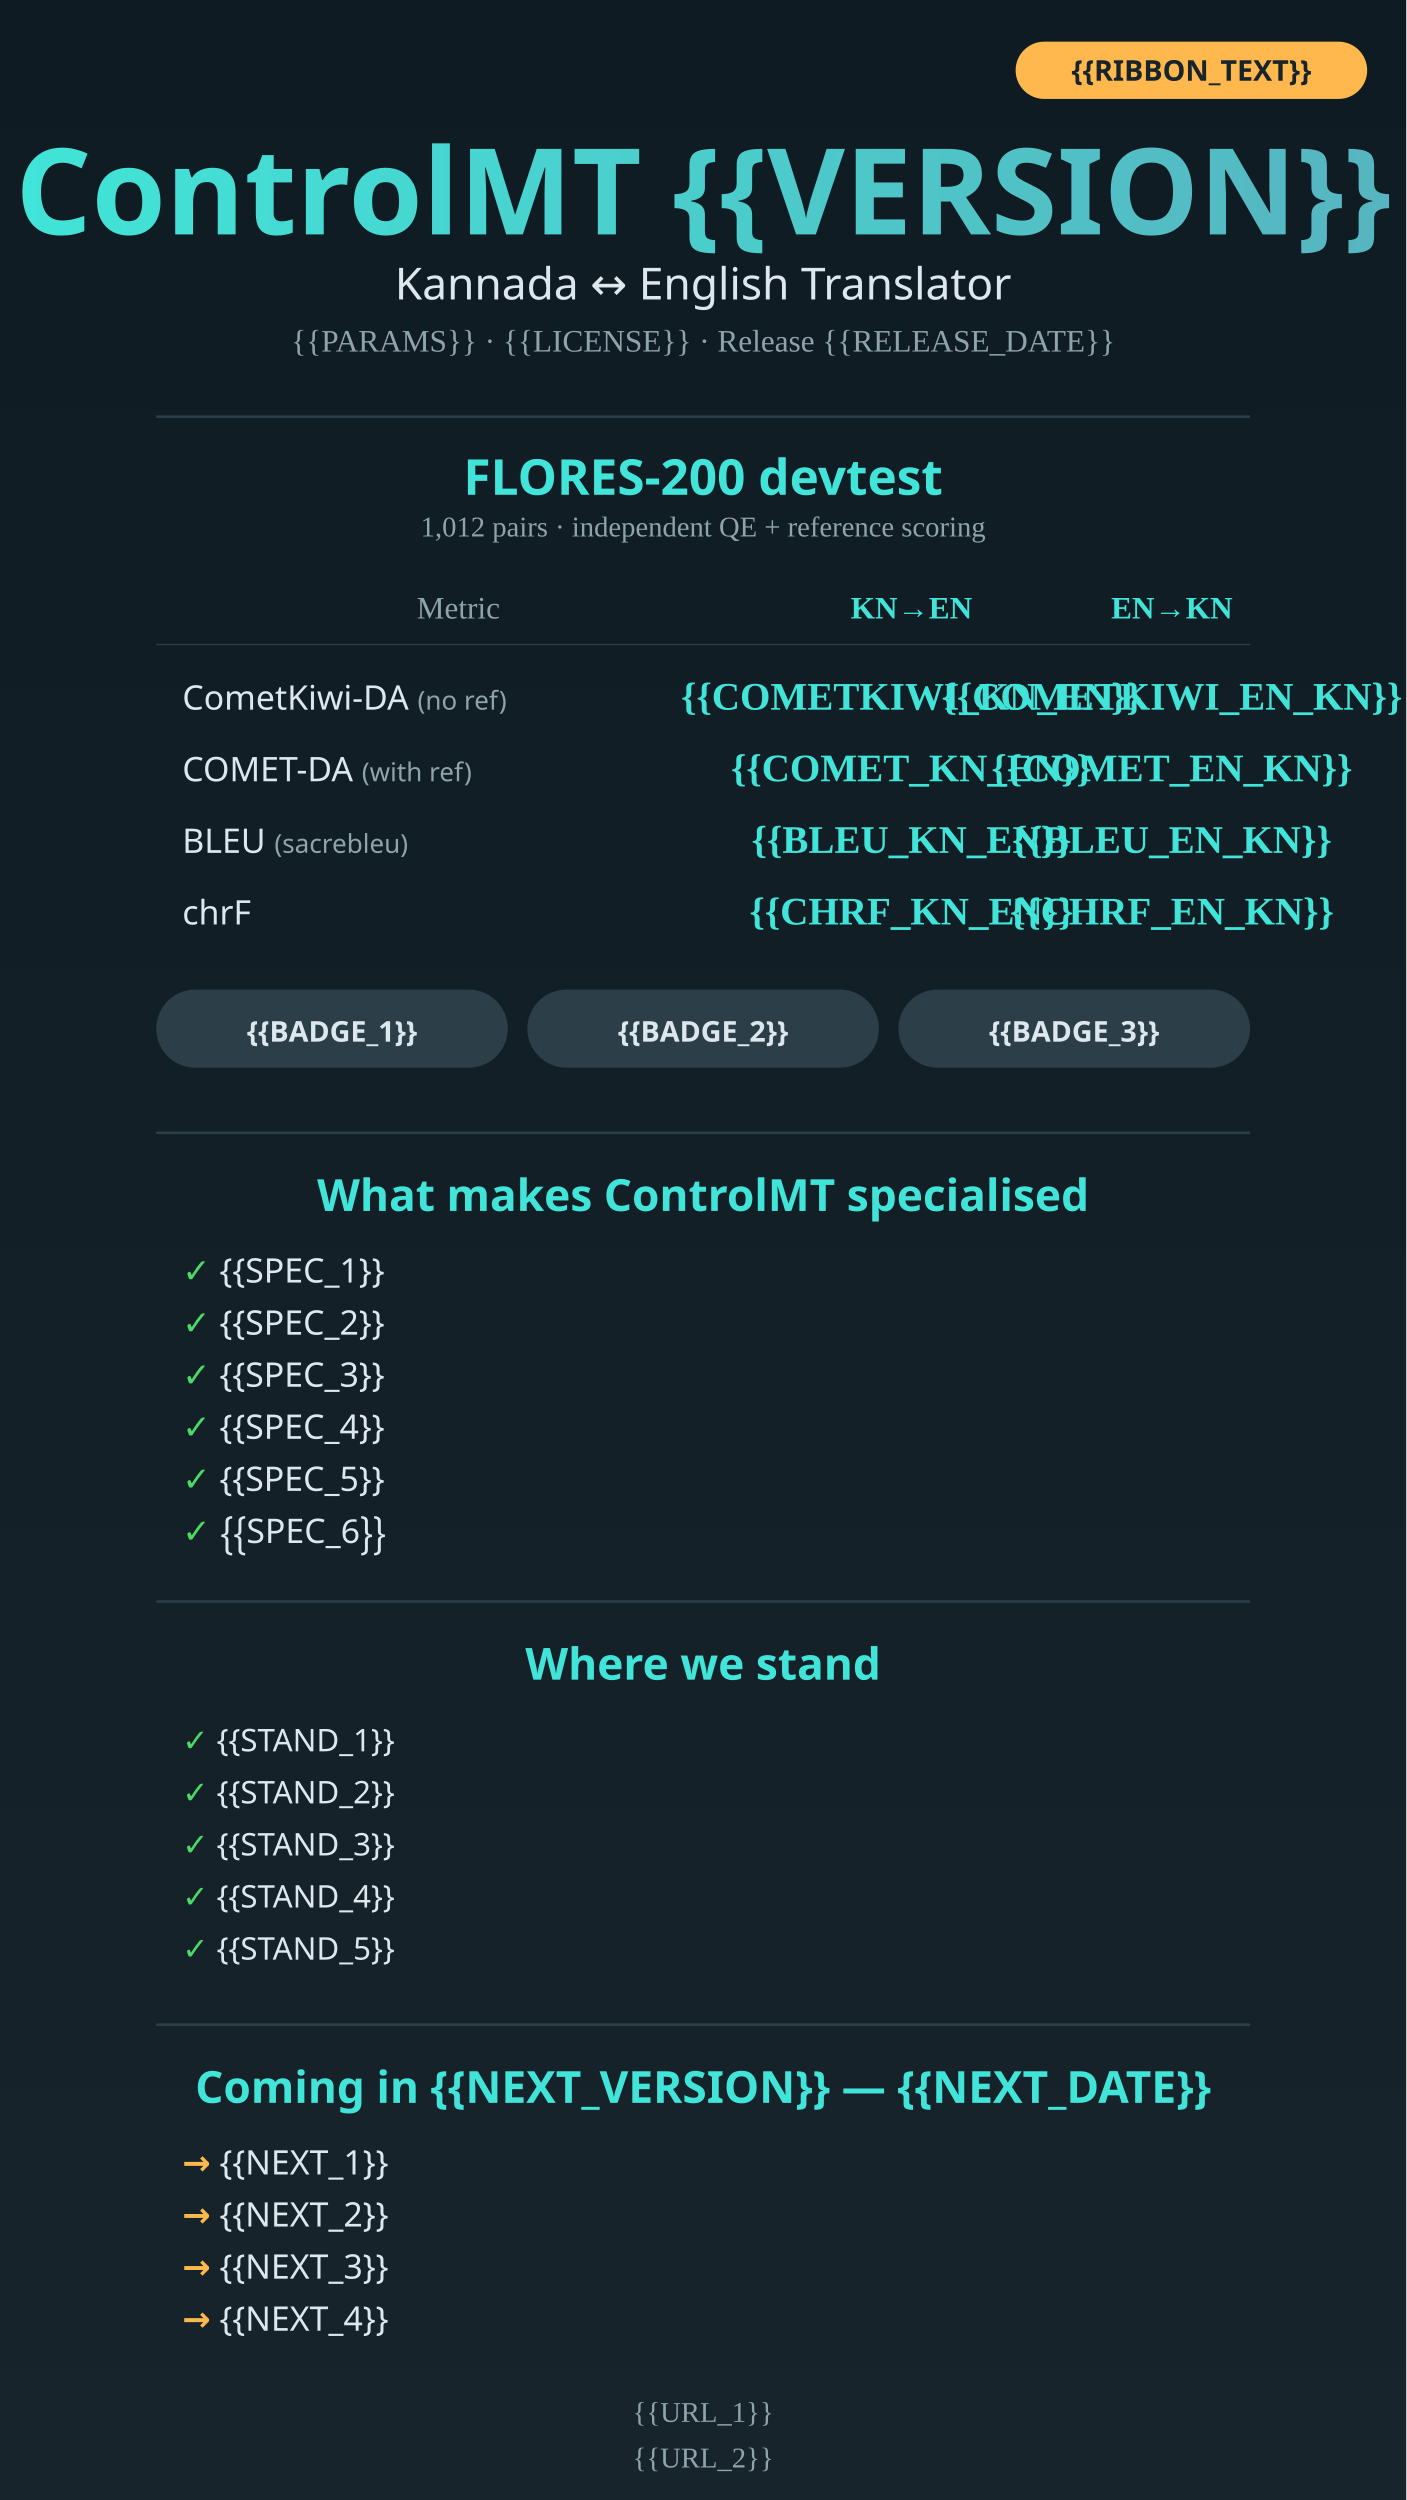
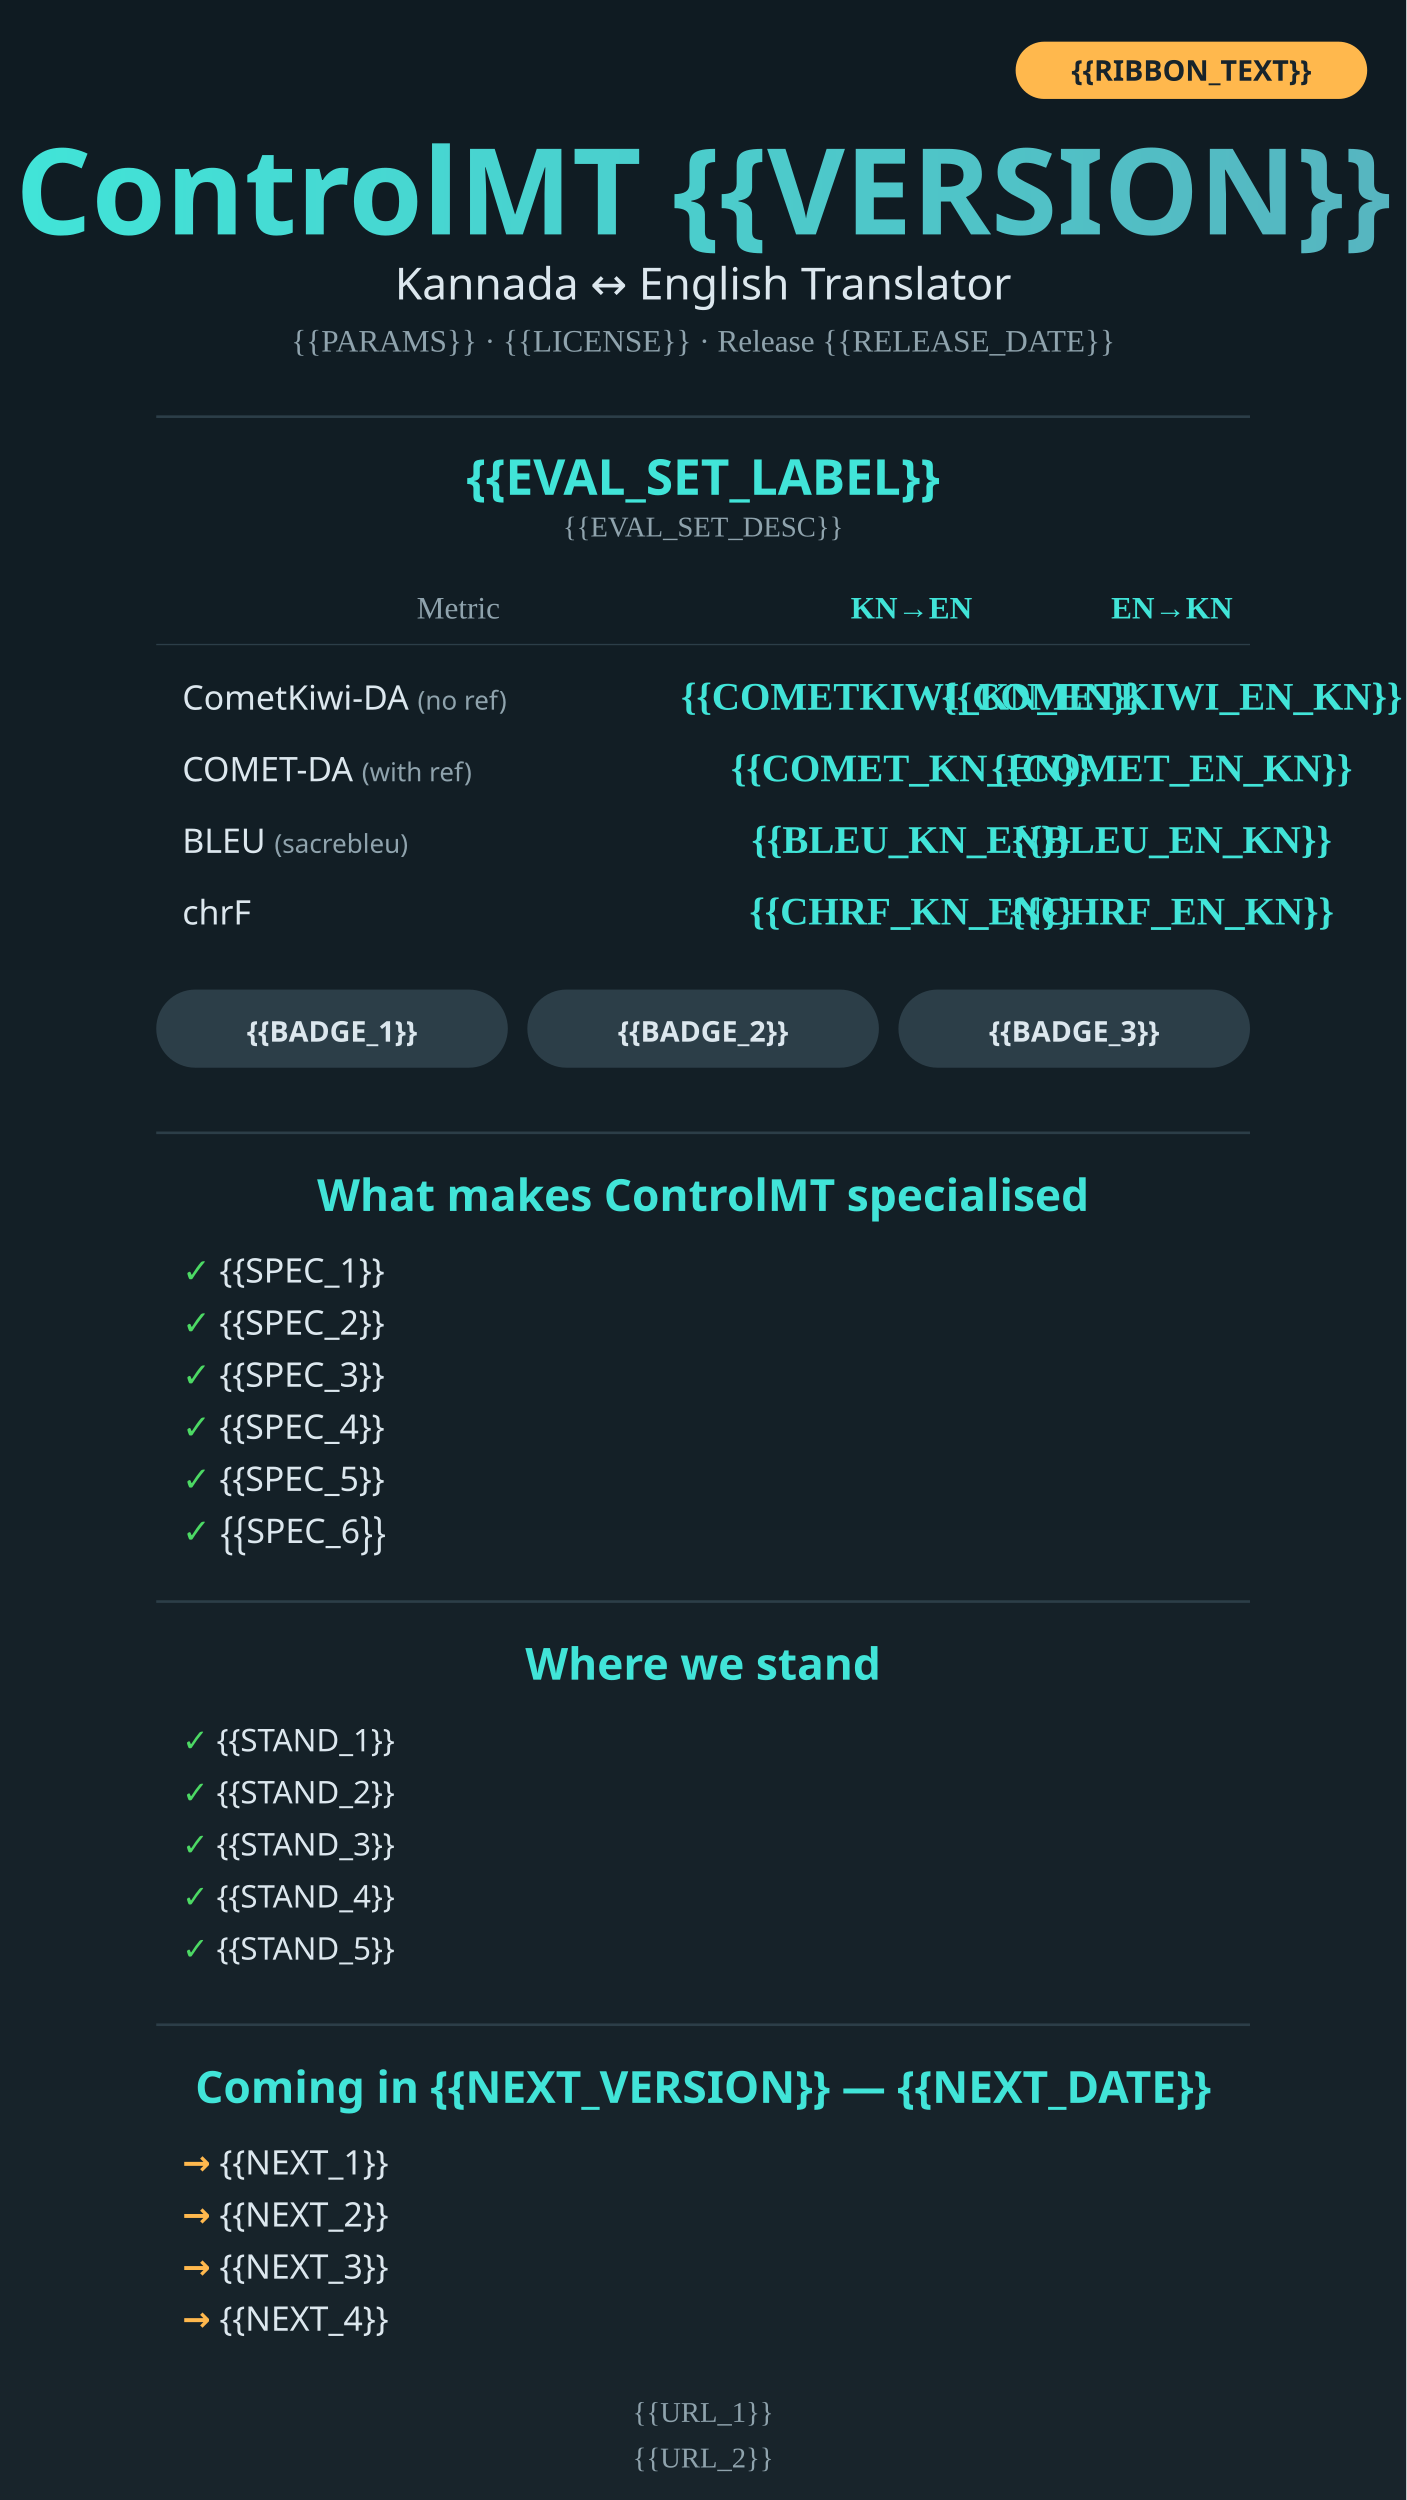
<svg xmlns="http://www.w3.org/2000/svg" width="1080" height="1920" viewBox="0 0 1080 1920">
  <defs>
    <linearGradient id="bgGrad" x1="0" y1="0" x2="0" y2="1">
      <stop offset="0%" stop-color="#0F1B22" />
      <stop offset="100%" stop-color="#18242B" />
    </linearGradient>
    <linearGradient id="titleGrad" x1="0" y1="0" x2="1" y2="0">
      <stop offset="0%" stop-color="#41E4D8" />
      <stop offset="100%" stop-color="#56B5C0" />
    </linearGradient>
  </defs>
  <style>
    .body  { font-family: "Noto Sans", "DejaVu Sans", sans-serif; fill: #DCE7EE; }
    .kn    { font-family: "Noto Sans Kannada", "Noto Sans", sans-serif; fill: #DCE7EE; }
    .title { font-family: "Noto Sans", sans-serif; font-weight: 800; fill: url(#titleGrad); }
    .mute  { fill: #8FA3AD; }
    .num   { fill: #41E4D8; font-weight: 700; }
    .ok    { fill: #4CD964; font-weight: 700; }
    .bad   { fill: #FF6B6B; font-weight: 700; }
    .arrow { fill: #FFB84D; font-weight: 700; }
    .h2    { font-family: "Noto Sans", sans-serif; font-weight: 700; fill: #41E4D8; }
    .badge { fill: #2C3E48; }
    .badgeTxt { font-family: "Noto Sans", sans-serif; font-weight: 700; fill: #DCE7EE; }
    .ribbon { fill: #FFB84D; }
    .ribbonTxt { font-family: "Noto Sans", sans-serif; font-weight: 800; fill: #18242B; }
  </style>
  <rect width="1080" height="1920" fill="url(#bgGrad)" />
  <g>
    <rect class="ribbon" x="780" y="32" width="270" height="44" rx="22" />
    <text class="ribbonTxt" x="915" y="62" font-size="22" text-anchor="middle">{{RIBBON_TEXT}}</text>
  </g>
  <text class="title" x="540" y="180" font-size="92" text-anchor="middle">ControlMT {{VERSION}}</text>
  <text class="body" x="540" y="230" font-size="34" text-anchor="middle">Kannada ↔ English Translator</text>
  <text class="mute" x="540" y="270" font-size="24" text-anchor="middle">{{PARAMS}} · {{LICENSE}} · Release {{RELEASE_DATE}}</text>
  <line x1="120" y1="320" x2="960" y2="320" stroke="#2C3E48" stroke-width="2" />
-   <text class="h2" x="540" y="380" font-size="38" text-anchor="middle">FLORES-200 devtest</text>
-   <text class="mute" x="540" y="412" font-size="22" text-anchor="middle">1,012 pairs · independent QE + reference scoring</text>
+   <text class="h2" x="540" y="380" font-size="38" text-anchor="middle">{{EVAL_SET_LABEL}}</text>
+   <text class="mute" x="540" y="412" font-size="22" text-anchor="middle">{{EVAL_SET_DESC}}</text>
  <text class="mute" x="320" y="475" font-size="24">Metric</text>
  <text class="num" x="700" y="475" font-size="24" text-anchor="middle">KN→EN</text>
  <text class="num" x="900" y="475" font-size="24" text-anchor="middle">EN→KN</text>
  <line x1="120" y1="495" x2="960" y2="495" stroke="#2C3E48" stroke-width="1" />
  <text class="body" x="140" y="545" font-size="26">CometKiwi-DA <tspan class="mute" font-size="20">(no ref)</tspan>
  </text>
  <text class="num" x="700" y="545" font-size="30" text-anchor="middle">{{COMETKIWI_KN_EN}}</text>
  <text class="num" x="900" y="545" font-size="30" text-anchor="middle">{{COMETKIWI_EN_KN}}</text>
  <text class="body" x="140" y="600" font-size="26">COMET-DA <tspan class="mute" font-size="20">(with ref)</tspan>
  </text>
  <text class="num" x="700" y="600" font-size="30" text-anchor="middle">{{COMET_KN_EN}}</text>
  <text class="num" x="900" y="600" font-size="30" text-anchor="middle">{{COMET_EN_KN}}</text>
  <text class="body" x="140" y="655" font-size="26">BLEU <tspan class="mute" font-size="20">(sacrebleu)</tspan>
  </text>
  <text class="num" x="700" y="655" font-size="30" text-anchor="middle">{{BLEU_KN_EN}}</text>
  <text class="num" x="900" y="655" font-size="30" text-anchor="middle">{{BLEU_EN_KN}}</text>
  <text class="body" x="140" y="710" font-size="26">chrF</text>
  <text class="num" x="700" y="710" font-size="30" text-anchor="middle">{{CHRF_KN_EN}}</text>
  <text class="num" x="900" y="710" font-size="30" text-anchor="middle">{{CHRF_EN_KN}}</text>
  <g transform="translate(120, 760)">
    <rect class="badge" x="0" y="0" width="270" height="60" rx="30" />
    <text class="badgeTxt" x="135" y="40" font-size="22" text-anchor="middle">{{BADGE_1}}</text>
    <rect class="badge" x="285" y="0" width="270" height="60" rx="30" />
    <text class="badgeTxt" x="420" y="40" font-size="22" text-anchor="middle">{{BADGE_2}}</text>
    <rect class="badge" x="570" y="0" width="270" height="60" rx="30" />
    <text class="badgeTxt" x="705" y="40" font-size="22" text-anchor="middle">{{BADGE_3}}</text>
  </g>
  <line x1="120" y1="870" x2="960" y2="870" stroke="#2C3E48" stroke-width="2" />
  <text class="h2" x="540" y="930" font-size="34" text-anchor="middle">What makes ControlMT specialised</text>
  <text class="body" x="140" y="985" font-size="26">
    <tspan class="ok">✓</tspan> {{SPEC_1}}</text>
  <text class="body" x="140" y="1025" font-size="26">
    <tspan class="ok">✓</tspan> {{SPEC_2}}</text>
  <text class="body" x="140" y="1065" font-size="26">
    <tspan class="ok">✓</tspan> {{SPEC_3}}</text>
  <text class="body" x="140" y="1105" font-size="26">
    <tspan class="ok">✓</tspan> {{SPEC_4}}</text>
  <text class="body" x="140" y="1145" font-size="26">
    <tspan class="ok">✓</tspan> {{SPEC_5}}</text>
  <text class="kn" x="140" y="1185" font-size="26">
    <tspan class="ok">✓</tspan> {{SPEC_6}}</text>
  <line x1="120" y1="1230" x2="960" y2="1230" stroke="#2C3E48" stroke-width="2" />
  <text class="h2" x="540" y="1290" font-size="34" text-anchor="middle">Where we stand</text>
  <text class="body" x="140" y="1345" font-size="24">
    <tspan class="ok">✓</tspan> {{STAND_1}}</text>
  <text class="body" x="140" y="1385" font-size="24">
    <tspan class="ok">✓</tspan> {{STAND_2}}</text>
  <text class="body" x="140" y="1425" font-size="24">
    <tspan class="ok">✓</tspan> {{STAND_3}}</text>
  <text class="body" x="140" y="1465" font-size="24">
    <tspan class="ok">✓</tspan> {{STAND_4}}</text>
  <text class="body" x="140" y="1505" font-size="24">
    <tspan class="ok">✓</tspan> {{STAND_5}}</text>
  <line x1="120" y1="1555" x2="960" y2="1555" stroke="#2C3E48" stroke-width="2" />
  <text class="h2" x="540" y="1615" font-size="34" text-anchor="middle">Coming in {{NEXT_VERSION}} — {{NEXT_DATE}}</text>
  <text class="body" x="140" y="1670" font-size="26">
    <tspan class="arrow">→</tspan> {{NEXT_1}}</text>
  <text class="body" x="140" y="1710" font-size="26">
    <tspan class="arrow">→</tspan> {{NEXT_2}}</text>
  <text class="body" x="140" y="1750" font-size="26">
    <tspan class="arrow">→</tspan> {{NEXT_3}}</text>
  <text class="body" x="140" y="1790" font-size="26">
    <tspan class="arrow">→</tspan> {{NEXT_4}}</text>
  <text class="mute" x="540" y="1860" font-size="22" text-anchor="middle">{{URL_1}}</text>
  <text class="mute" x="540" y="1895" font-size="22" text-anchor="middle">{{URL_2}}</text>
</svg>
